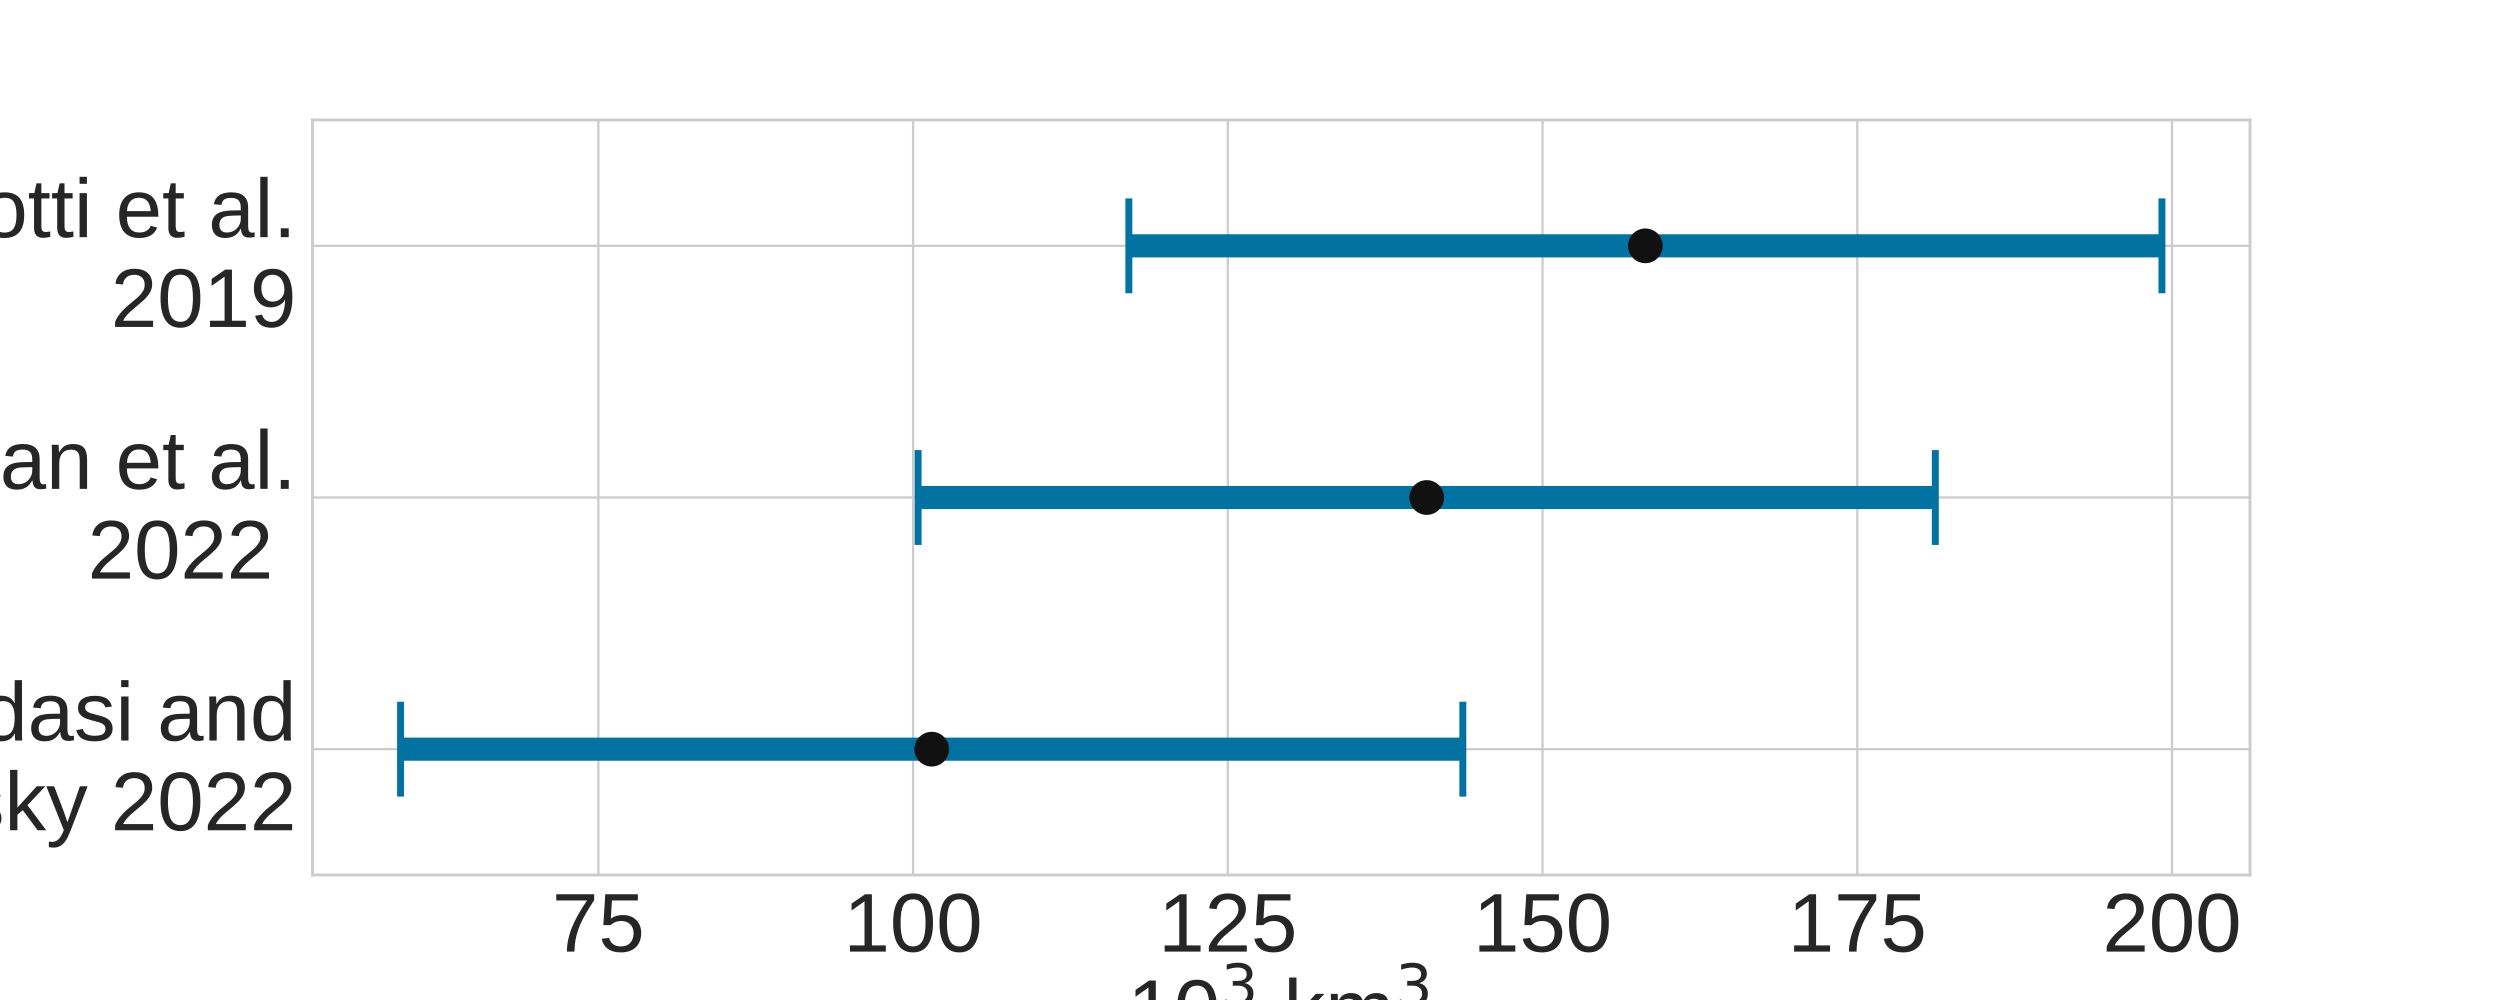
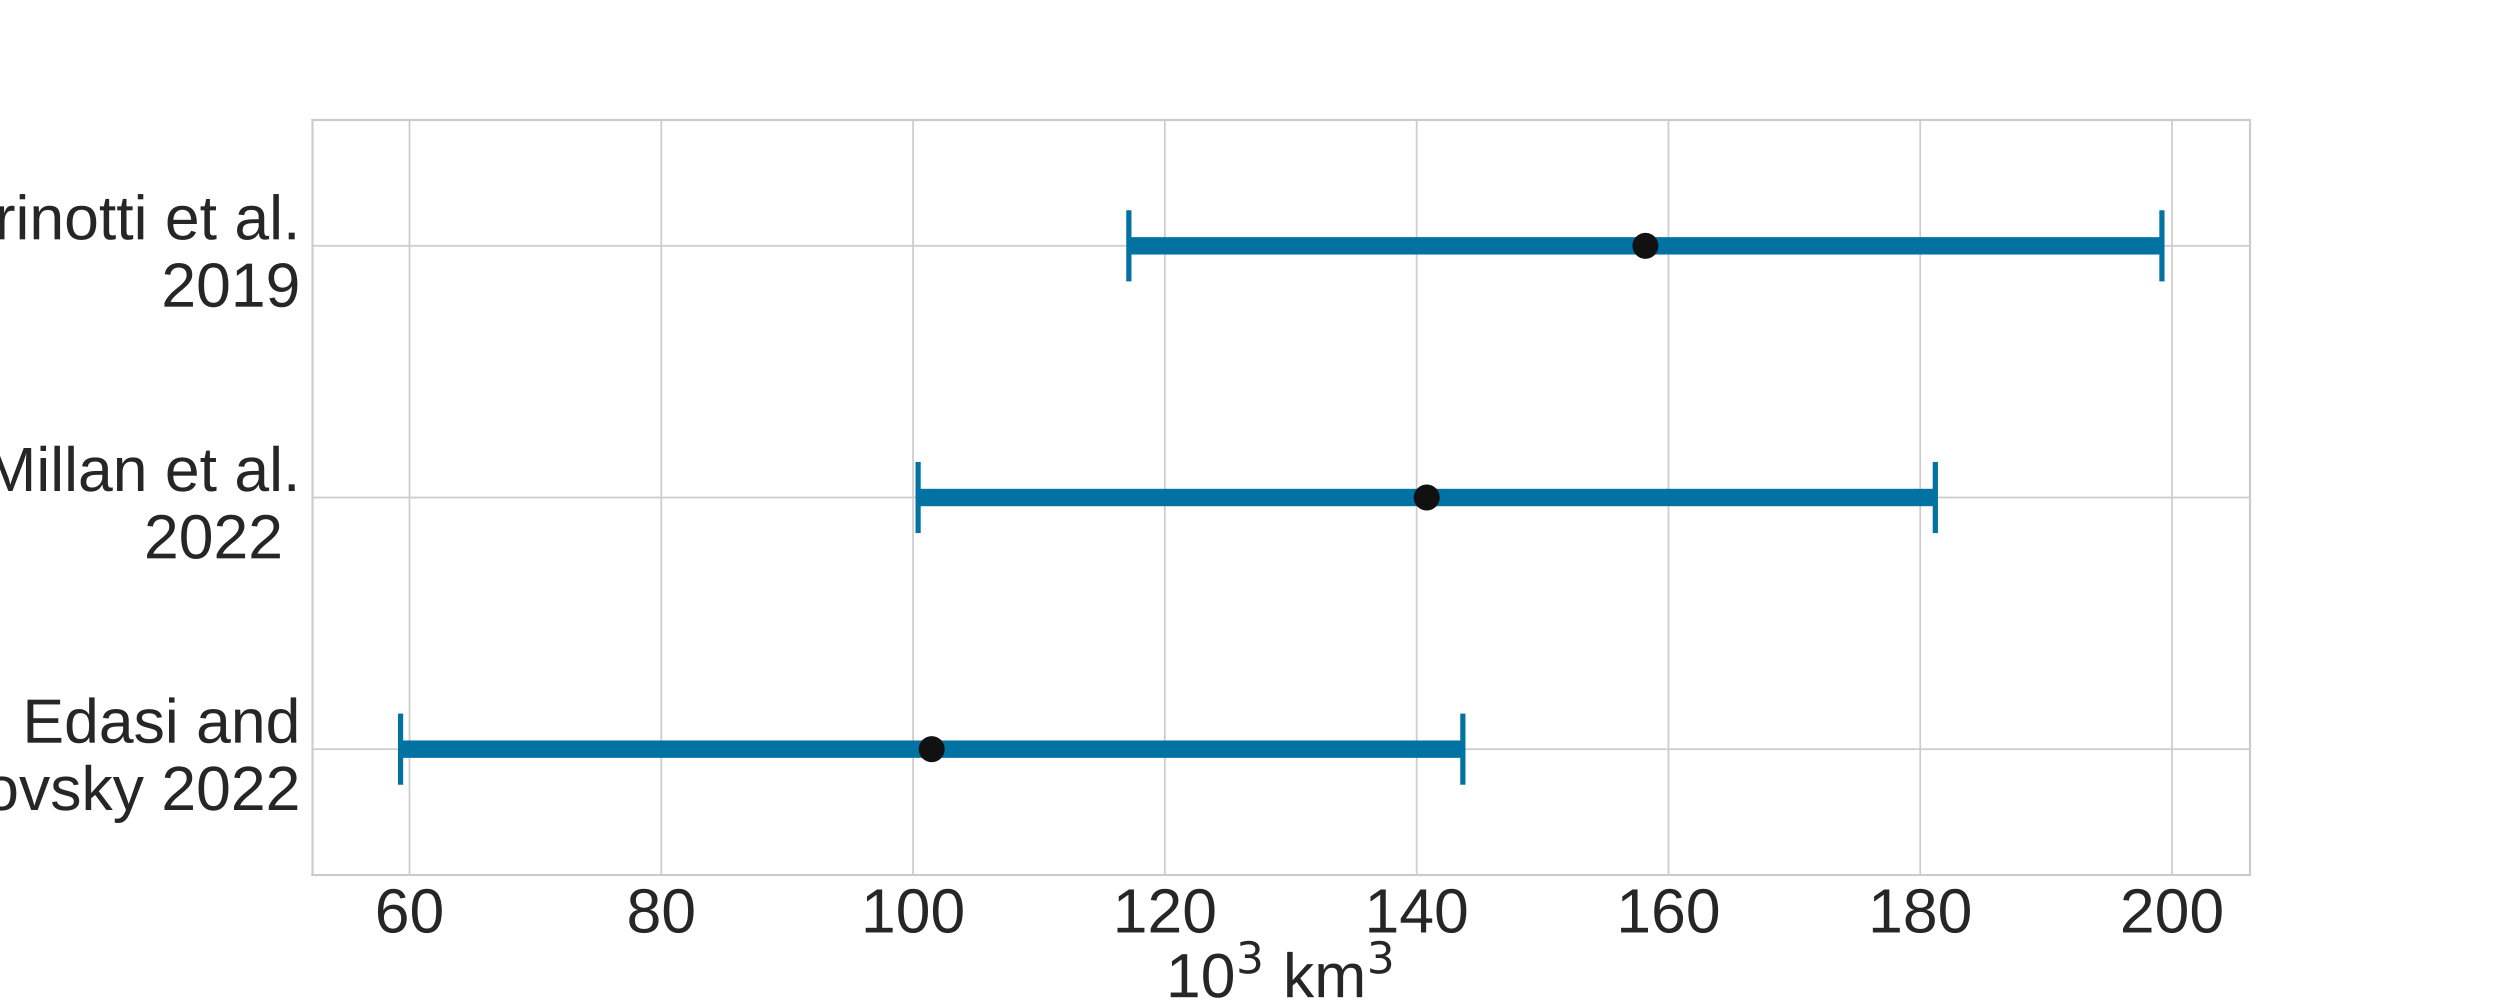
- <svg xmlns="http://www.w3.org/2000/svg" xmlns:xlink="http://www.w3.org/1999/xlink" width="1080pt" height="432pt" viewBox="0 0 1080 432" version="1.1">
+ <svg xmlns="http://www.w3.org/2000/svg" xmlns:xlink="http://www.w3.org/1999/xlink" width="1440pt" height="576pt" viewBox="0 0 1440 576" version="1.1">
  <defs>
    <style type="text/css">*{stroke-linejoin: round; stroke-linecap: butt}</style>
  </defs>
  <g id="figure_1">
    <g id="patch_1">
-       <path d="M 0 432  L 1080 432  L 1080 0  L 0 0  z " style="fill: #ffffff" />
+       <path d="M 0 576  L 1440 576  L 1440 0  L 0 0  z " style="fill: #ffffff" />
    </g>
    <g id="axes_1">
      <g id="patch_2">
-         <path d="M 135 378  L 972 378  L 972 51.84  L 135 51.84  z " style="fill: #ffffff" />
+         <path d="M 180 504  L 1296 504  L 1296 69.12  L 180 69.12  z " style="fill: #ffffff" />
      </g>
      <g id="matplotlib.axis_1">
        <g id="xtick_1">
          <g id="line2d_1">
-             <path d="M 258.485 378  L 258.485 51.84  " clip-path="url(#pfd07f7685f)" style="fill: none; stroke: #cccccc; stroke-linecap: round" />
+             <path d="M 235.876 504  L 235.876 69.12  " clip-path="url(#p2e81da82d4)" style="fill: none; stroke: #cccccc; stroke-linecap: round" />
          </g>
          <g id="line2d_2" />
          <g id="text_1">
-             <g style="fill: #262626" transform="translate(238.4659 411.0888)scale(0.36 -0.36)">
-               <defs>
-                 <path id="LiberationSans-37" d="M 3238 3947  Q 2563 2916 2284 2331  Q 2006 1747 1867 1178  Q 1728 609 1728 0  L 1141 0  Q 1141 844 1498 1776  Q 1856 2709 2694 3925  L 328 3925  L 328 4403  L 3238 4403  L 3238 3947  z " transform="scale(0.015625)" />
-                 <path id="LiberationSans-35" d="M 3291 1434  Q 3291 738 2877 337  Q 2463 -63 1728 -63  Q 1113 -63 734 206  Q 356 475 256 984  L 825 1050  Q 1003 397 1741 397  Q 2194 397 2450 670  Q 2706 944 2706 1422  Q 2706 1838 2448 2094  Q 2191 2350 1753 2350  Q 1525 2350 1328 2278  Q 1131 2206 934 2034  L 384 2034  L 531 4403  L 3034 4403  L 3034 3925  L 1044 3925  L 959 2528  Q 1325 2809 1869 2809  Q 2519 2809 2905 2428  Q 3291 2047 3291 1434  z " transform="scale(0.015625)" />
-               </defs>
-               <use xlink:href="#LiberationSans-37" />
-               <use xlink:href="#LiberationSans-35" x="55.615" />
+             <g style="fill: #262626" transform="translate(215.8564 537.0888)scale(0.36 -0.36)">
+               <defs>
+                 <path id="LiberationSans-36" d="M 3278 1441  Q 3278 744 2900 340  Q 2522 -63 1856 -63  Q 1113 -63 719 490  Q 325 1044 325 2100  Q 325 3244 734 3856  Q 1144 4469 1900 4469  Q 2897 4469 3156 3572  L 2619 3475  Q 2453 4013 1894 4013  Q 1413 4013 1148 3564  Q 884 3116 884 2266  Q 1038 2550 1316 2698  Q 1594 2847 1953 2847  Q 2563 2847 2920 2465  Q 3278 2084 3278 1441  z M 2706 1416  Q 2706 1894 2472 2153  Q 2238 2413 1819 2413  Q 1425 2413 1183 2183  Q 941 1953 941 1550  Q 941 1041 1192 716  Q 1444 391 1838 391  Q 2244 391 2475 664  Q 2706 938 2706 1416  z " transform="scale(0.015625)" />
+                 <path id="LiberationSans-30" d="M 3309 2203  Q 3309 1100 2920 518  Q 2531 -63 1772 -63  Q 1013 -63 631 515  Q 250 1094 250 2203  Q 250 3338 620 3903  Q 991 4469 1791 4469  Q 2569 4469 2939 3897  Q 3309 3325 3309 2203  z M 2738 2203  Q 2738 3156 2517 3584  Q 2297 4013 1791 4013  Q 1272 4013 1045 3591  Q 819 3169 819 2203  Q 819 1266 1048 831  Q 1278 397 1778 397  Q 2275 397 2506 840  Q 2738 1284 2738 2203  z " transform="scale(0.015625)" />
+               </defs>
+               <use xlink:href="#LiberationSans-36" />
+               <use xlink:href="#LiberationSans-30" x="55.615" />
            </g>
          </g>
        </g>
        <g id="xtick_2">
          <g id="line2d_3">
-             <path d="M 394.449 378  L 394.449 51.84  " clip-path="url(#pfd07f7685f)" style="fill: none; stroke: #cccccc; stroke-linecap: round" />
+             <path d="M 380.904 504  L 380.904 69.12  " clip-path="url(#p2e81da82d4)" style="fill: none; stroke: #cccccc; stroke-linecap: round" />
          </g>
          <g id="line2d_4" />
          <g id="text_2">
-             <g style="fill: #262626" transform="translate(364.4202 411.0888)scale(0.36 -0.36)">
-               <defs>
-                 <path id="LiberationSans-31" d="M 488 0  L 488 478  L 1609 478  L 1609 3866  L 616 3156  L 616 3688  L 1656 4403  L 2175 4403  L 2175 478  L 3247 478  L 3247 0  L 488 0  z " transform="scale(0.015625)" />
-                 <path id="LiberationSans-30" d="M 3309 2203  Q 3309 1100 2920 518  Q 2531 -63 1772 -63  Q 1013 -63 631 515  Q 250 1094 250 2203  Q 250 3338 620 3903  Q 991 4469 1791 4469  Q 2569 4469 2939 3897  Q 3309 3325 3309 2203  z M 2738 2203  Q 2738 3156 2517 3584  Q 2297 4013 1791 4013  Q 1272 4013 1045 3591  Q 819 3169 819 2203  Q 819 1266 1048 831  Q 1278 397 1778 397  Q 2275 397 2506 840  Q 2738 1284 2738 2203  z " transform="scale(0.015625)" />
-               </defs>
-               <use xlink:href="#LiberationSans-31" />
-               <use xlink:href="#LiberationSans-30" x="55.615" />
-               <use xlink:href="#LiberationSans-30" x="111.23" />
+             <g style="fill: #262626" transform="translate(360.8847 537.0888)scale(0.36 -0.36)">
+               <defs>
+                 <path id="LiberationSans-38" d="M 3281 1228  Q 3281 619 2893 278  Q 2506 -63 1781 -63  Q 1075 -63 676 271  Q 278 606 278 1222  Q 278 1653 525 1947  Q 772 2241 1156 2303  L 1156 2316  Q 797 2400 589 2681  Q 381 2963 381 3341  Q 381 3844 757 4156  Q 1134 4469 1769 4469  Q 2419 4469 2795 4162  Q 3172 3856 3172 3334  Q 3172 2956 2962 2675  Q 2753 2394 2391 2322  L 2391 2309  Q 2813 2241 3047 1952  Q 3281 1663 3281 1228  z M 2588 3303  Q 2588 4050 1769 4050  Q 1372 4050 1164 3862  Q 956 3675 956 3303  Q 956 2925 1170 2726  Q 1384 2528 1775 2528  Q 2172 2528 2380 2711  Q 2588 2894 2588 3303  z M 2697 1281  Q 2697 1691 2453 1898  Q 2209 2106 1769 2106  Q 1341 2106 1100 1882  Q 859 1659 859 1269  Q 859 359 1788 359  Q 2247 359 2472 579  Q 2697 800 2697 1281  z " transform="scale(0.015625)" />
+               </defs>
+               <use xlink:href="#LiberationSans-38" />
+               <use xlink:href="#LiberationSans-30" x="55.615" />
            </g>
          </g>
        </g>
        <g id="xtick_3">
          <g id="line2d_5">
-             <path d="M 530.413 378  L 530.413 51.84  " clip-path="url(#pfd07f7685f)" style="fill: none; stroke: #cccccc; stroke-linecap: round" />
+             <path d="M 525.932 504  L 525.932 69.12  " clip-path="url(#p2e81da82d4)" style="fill: none; stroke: #cccccc; stroke-linecap: round" />
          </g>
          <g id="line2d_6" />
          <g id="text_3">
-             <g style="fill: #262626" transform="translate(500.3842 411.0888)scale(0.36 -0.36)">
-               <defs>
-                 <path id="LiberationSans-32" d="M 322 0  L 322 397  Q 481 763 711 1042  Q 941 1322 1194 1548  Q 1447 1775 1695 1969  Q 1944 2163 2144 2356  Q 2344 2550 2467 2762  Q 2591 2975 2591 3244  Q 2591 3606 2378 3806  Q 2166 4006 1788 4006  Q 1428 4006 1195 3811  Q 963 3616 922 3263  L 347 3316  Q 409 3844 795 4156  Q 1181 4469 1788 4469  Q 2453 4469 2811 4155  Q 3169 3841 3169 3263  Q 3169 3006 3051 2753  Q 2934 2500 2703 2247  Q 2472 1994 1819 1463  Q 1459 1169 1246 933  Q 1034 697 941 478  L 3238 478  L 3238 0  L 322 0  z " transform="scale(0.015625)" />
-               </defs>
-               <use xlink:href="#LiberationSans-31" />
-               <use xlink:href="#LiberationSans-32" x="55.615" />
-               <use xlink:href="#LiberationSans-35" x="111.23" />
+             <g style="fill: #262626" transform="translate(495.9033 537.0888)scale(0.36 -0.36)">
+               <defs>
+                 <path id="LiberationSans-31" d="M 488 0  L 488 478  L 1609 478  L 1609 3866  L 616 3156  L 616 3688  L 1656 4403  L 2175 4403  L 2175 478  L 3247 478  L 3247 0  L 488 0  z " transform="scale(0.015625)" />
+               </defs>
+               <use xlink:href="#LiberationSans-31" />
+               <use xlink:href="#LiberationSans-30" x="55.615" />
+               <use xlink:href="#LiberationSans-30" x="111.23" />
            </g>
          </g>
        </g>
        <g id="xtick_4">
          <g id="line2d_7">
-             <path d="M 666.377 378  L 666.377 51.84  " clip-path="url(#pfd07f7685f)" style="fill: none; stroke: #cccccc; stroke-linecap: round" />
+             <path d="M 670.961 504  L 670.961 69.12  " clip-path="url(#p2e81da82d4)" style="fill: none; stroke: #cccccc; stroke-linecap: round" />
          </g>
          <g id="line2d_8" />
          <g id="text_4">
-             <g style="fill: #262626" transform="translate(636.3483 411.0888)scale(0.36 -0.36)">
-               <use xlink:href="#LiberationSans-31" />
-               <use xlink:href="#LiberationSans-35" x="55.615" />
+             <g style="fill: #262626" transform="translate(640.9316 537.0888)scale(0.36 -0.36)">
+               <defs>
+                 <path id="LiberationSans-32" d="M 322 0  L 322 397  Q 481 763 711 1042  Q 941 1322 1194 1548  Q 1447 1775 1695 1969  Q 1944 2163 2144 2356  Q 2344 2550 2467 2762  Q 2591 2975 2591 3244  Q 2591 3606 2378 3806  Q 2166 4006 1788 4006  Q 1428 4006 1195 3811  Q 963 3616 922 3263  L 347 3316  Q 409 3844 795 4156  Q 1181 4469 1788 4469  Q 2453 4469 2811 4155  Q 3169 3841 3169 3263  Q 3169 3006 3051 2753  Q 2934 2500 2703 2247  Q 2472 1994 1819 1463  Q 1459 1169 1246 933  Q 1034 697 941 478  L 3238 478  L 3238 0  L 322 0  z " transform="scale(0.015625)" />
+               </defs>
+               <use xlink:href="#LiberationSans-31" />
+               <use xlink:href="#LiberationSans-32" x="55.615" />
              <use xlink:href="#LiberationSans-30" x="111.23" />
            </g>
          </g>
        </g>
        <g id="xtick_5">
          <g id="line2d_9">
-             <path d="M 802.341 378  L 802.341 51.84  " clip-path="url(#pfd07f7685f)" style="fill: none; stroke: #cccccc; stroke-linecap: round" />
+             <path d="M 815.989 504  L 815.989 69.12  " clip-path="url(#p2e81da82d4)" style="fill: none; stroke: #cccccc; stroke-linecap: round" />
          </g>
          <g id="line2d_10" />
          <g id="text_5">
-             <g style="fill: #262626" transform="translate(772.3123 411.0888)scale(0.36 -0.36)">
-               <use xlink:href="#LiberationSans-31" />
-               <use xlink:href="#LiberationSans-37" x="55.615" />
-               <use xlink:href="#LiberationSans-35" x="111.23" />
+             <g style="fill: #262626" transform="translate(785.9599 537.0888)scale(0.36 -0.36)">
+               <defs>
+                 <path id="LiberationSans-34" d="M 2753 997  L 2753 0  L 2222 0  L 2222 997  L 147 997  L 147 1434  L 2163 4403  L 2753 4403  L 2753 1441  L 3372 1441  L 3372 997  L 2753 997  z M 2222 3769  Q 2216 3750 2134 3603  Q 2053 3456 2013 3397  L 884 1734  L 716 1503  L 666 1441  L 2222 1441  L 2222 3769  z " transform="scale(0.015625)" />
+               </defs>
+               <use xlink:href="#LiberationSans-31" />
+               <use xlink:href="#LiberationSans-34" x="55.615" />
+               <use xlink:href="#LiberationSans-30" x="111.23" />
            </g>
          </g>
        </g>
        <g id="xtick_6">
          <g id="line2d_11">
-             <path d="M 938.305 378  L 938.305 51.84  " clip-path="url(#pfd07f7685f)" style="fill: none; stroke: #cccccc; stroke-linecap: round" />
+             <path d="M 961.017 504  L 961.017 69.12  " clip-path="url(#p2e81da82d4)" style="fill: none; stroke: #cccccc; stroke-linecap: round" />
          </g>
          <g id="line2d_12" />
          <g id="text_6">
-             <g style="fill: #262626" transform="translate(908.2763 411.0888)scale(0.36 -0.36)">
+             <g style="fill: #262626" transform="translate(930.9882 537.0888)scale(0.36 -0.36)">
+               <use xlink:href="#LiberationSans-31" />
+               <use xlink:href="#LiberationSans-36" x="55.615" />
+               <use xlink:href="#LiberationSans-30" x="111.23" />
+             </g>
+           </g>
+         </g>
+         <g id="xtick_7">
+           <g id="line2d_13">
+             <path d="M 1106.046 504  L 1106.046 69.12  " clip-path="url(#p2e81da82d4)" style="fill: none; stroke: #cccccc; stroke-linecap: round" />
+           </g>
+           <g id="line2d_14" />
+           <g id="text_7">
+             <g style="fill: #262626" transform="translate(1076.016 537.0888)scale(0.36 -0.36)">
+               <use xlink:href="#LiberationSans-31" />
+               <use xlink:href="#LiberationSans-38" x="55.615" />
+               <use xlink:href="#LiberationSans-30" x="111.23" />
+             </g>
+           </g>
+         </g>
+         <g id="xtick_8">
+           <g id="line2d_15">
+             <path d="M 1251.074 504  L 1251.074 69.12  " clip-path="url(#p2e81da82d4)" style="fill: none; stroke: #cccccc; stroke-linecap: round" />
+           </g>
+           <g id="line2d_16" />
+           <g id="text_8">
+             <g style="fill: #262626" transform="translate(1221.045 537.0888)scale(0.36 -0.36)">
              <use xlink:href="#LiberationSans-32" />
              <use xlink:href="#LiberationSans-30" x="55.615" />
              <use xlink:href="#LiberationSans-30" x="111.23" />
            </g>
          </g>
        </g>
-         <g id="text_7">
-           <g style="fill: #262626" transform="translate(487.08 448.6475)scale(0.36 -0.36)">
+         <g id="text_9">
+           <g style="fill: #262626" transform="translate(671.58 574.6475)scale(0.36 -0.36)">
            <defs>
              <path id="DejaVuSans-33" d="M 2597 2516  Q 3050 2419 3304 2112  Q 3559 1806 3559 1356  Q 3559 666 3084 287  Q 2609 -91 1734 -91  Q 1441 -91 1130 -33  Q 819 25 488 141  L 488 750  Q 750 597 1062 519  Q 1375 441 1716 441  Q 2309 441 2620 675  Q 2931 909 2931 1356  Q 2931 1769 2642 2001  Q 2353 2234 1838 2234  L 1294 2234  L 1294 2753  L 1863 2753  Q 2328 2753 2575 2939  Q 2822 3125 2822 3475  Q 2822 3834 2567 4026  Q 2313 4219 1838 4219  Q 1578 4219 1281 4162  Q 984 4106 628 3988  L 628 4550  Q 988 4650 1302 4700  Q 1616 4750 1894 4750  Q 2613 4750 3031 4423  Q 3450 4097 3450 3541  Q 3450 3153 3228 2886  Q 3006 2619 2597 2516  z " transform="scale(0.015625)" />
              <path id="LiberationSans-20" transform="scale(0.015625)" />
              <path id="LiberationSans-6b" d="M 2550 0  L 1406 1544  L 994 1203  L 994 0  L 431 0  L 431 4638  L 994 4638  L 994 1741  L 2478 3381  L 3138 3381  L 1766 1928  L 3209 0  L 2550 0  z " transform="scale(0.015625)" />
              <path id="LiberationSans-6d" d="M 2400 0  L 2400 2144  Q 2400 2634 2265 2821  Q 2131 3009 1781 3009  Q 1422 3009 1212 2734  Q 1003 2459 1003 1959  L 1003 0  L 444 0  L 444 2659  Q 444 3250 425 3381  L 956 3381  Q 959 3366 962 3297  Q 966 3228 970 3139  Q 975 3050 981 2803  L 991 2803  Q 1172 3163 1406 3303  Q 1641 3444 1978 3444  Q 2363 3444 2586 3291  Q 2809 3138 2897 2803  L 2906 2803  Q 3081 3144 3329 3294  Q 3578 3444 3931 3444  Q 4444 3444 4676 3166  Q 4909 2888 4909 2253  L 4909 0  L 4353 0  L 4353 2144  Q 4353 2634 4218 2821  Q 4084 3009 3734 3009  Q 3366 3009 3161 2736  Q 2956 2463 2956 1959  L 2956 0  L 2400 0  z " transform="scale(0.015625)" />
            </defs>
            <use xlink:href="#LiberationSans-31" transform="translate(0 0.765625)" />
            <use xlink:href="#LiberationSans-30" transform="translate(55.61523 0.765625)" />
            <use xlink:href="#DejaVuSans-33" transform="translate(112.1875 39.04688)scale(0.7)" />
            <use xlink:href="#LiberationSans-20" transform="translate(159.458 0.765625)" />
            <use xlink:href="#LiberationSans-6b" transform="translate(187.2412 0.765625)" />
            <use xlink:href="#LiberationSans-6d" transform="translate(237.2412 0.765625)" />
            <use xlink:href="#DejaVuSans-33" transform="translate(321.499 39.04688)scale(0.7)" />
          </g>
        </g>
      </g>
      <g id="matplotlib.axis_2">
        <g id="ytick_1">
-           <g id="line2d_13">
-             <path d="M 135 323.64  L 972 323.64  " clip-path="url(#pfd07f7685f)" style="fill: none; stroke: #cccccc; stroke-linecap: round" />
-           </g>
-           <g id="line2d_14" />
-           <g id="text_8">
-             <g style="fill: #262626" transform="translate(-32.11 319.905)scale(0.36 -0.36)">
+           <g id="line2d_17">
+             <path d="M 180 431.52  L 1296 431.52  " clip-path="url(#p2e81da82d4)" style="fill: none; stroke: #cccccc; stroke-linecap: round" />
+           </g>
+           <g id="line2d_18" />
+           <g id="text_10">
+             <g style="fill: #262626" transform="translate(12.89 427.785)scale(0.36 -0.36)">
              <defs>
                <path id="LiberationSans-45" d="M 525 0  L 525 4403  L 3866 4403  L 3866 3916  L 1122 3916  L 1122 2503  L 3678 2503  L 3678 2022  L 1122 2022  L 1122 488  L 3994 488  L 3994 0  L 525 0  z " transform="scale(0.015625)" />
                <path id="LiberationSans-64" d="M 2566 544  Q 2409 219 2151 78  Q 1894 -63 1513 -63  Q 872 -63 570 368  Q 269 800 269 1675  Q 269 3444 1513 3444  Q 1897 3444 2153 3303  Q 2409 3163 2566 2856  L 2572 2856  L 2566 3234  L 2566 4638  L 3128 4638  L 3128 697  Q 3128 169 3147 0  L 2609 0  Q 2600 50 2589 231  Q 2578 413 2578 544  L 2566 544  z M 859 1694  Q 859 984 1046 678  Q 1234 372 1656 372  Q 2134 372 2350 703  Q 2566 1034 2566 1731  Q 2566 2403 2350 2715  Q 2134 3028 1663 3028  Q 1238 3028 1048 2714  Q 859 2400 859 1694  z " transform="scale(0.015625)" />
                <path id="LiberationSans-61" d="M 1294 -63  Q 784 -63 528 206  Q 272 475 272 944  Q 272 1469 617 1750  Q 963 2031 1731 2050  L 2491 2063  L 2491 2247  Q 2491 2659 2316 2837  Q 2141 3016 1766 3016  Q 1388 3016 1216 2887  Q 1044 2759 1009 2478  L 422 2531  Q 566 3444 1778 3444  Q 2416 3444 2737 3151  Q 3059 2859 3059 2306  L 3059 850  Q 3059 600 3125 473  Q 3191 347 3375 347  Q 3456 347 3559 369  L 3559 19  Q 3347 -31 3125 -31  Q 2813 -31 2670 133  Q 2528 297 2509 647  L 2491 647  Q 2275 259 1989 98  Q 1703 -63 1294 -63  z M 1422 359  Q 1731 359 1972 500  Q 2213 641 2352 886  Q 2491 1131 2491 1391  L 2491 1669  L 1875 1656  Q 1478 1650 1273 1575  Q 1069 1500 959 1344  Q 850 1188 850 934  Q 850 659 998 509  Q 1147 359 1422 359  z " transform="scale(0.015625)" />
                <path id="LiberationSans-73" d="M 2969 934  Q 2969 456 2608 196  Q 2247 -63 1597 -63  Q 966 -63 623 145  Q 281 353 178 794  L 675 891  Q 747 619 972 492  Q 1197 366 1597 366  Q 2025 366 2223 497  Q 2422 628 2422 891  Q 2422 1091 2284 1216  Q 2147 1341 1841 1422  L 1438 1528  Q 953 1653 748 1773  Q 544 1894 428 2066  Q 313 2238 313 2488  Q 313 2950 642 3192  Q 972 3434 1603 3434  Q 2163 3434 2492 3237  Q 2822 3041 2909 2606  L 2403 2544  Q 2356 2769 2151 2889  Q 1947 3009 1603 3009  Q 1222 3009 1040 2893  Q 859 2778 859 2544  Q 859 2400 934 2306  Q 1009 2213 1156 2147  Q 1303 2081 1775 1966  Q 2222 1853 2419 1758  Q 2616 1663 2730 1547  Q 2844 1431 2906 1279  Q 2969 1128 2969 934  z " transform="scale(0.015625)" />
                <path id="LiberationSans-69" d="M 428 4100  L 428 4638  L 991 4638  L 991 4100  L 428 4100  z M 428 0  L 428 3381  L 991 3381  L 991 0  L 428 0  z " transform="scale(0.015625)" />
                <path id="LiberationSans-6e" d="M 2578 0  L 2578 2144  Q 2578 2478 2512 2662  Q 2447 2847 2303 2928  Q 2159 3009 1881 3009  Q 1475 3009 1240 2731  Q 1006 2453 1006 1959  L 1006 0  L 444 0  L 444 2659  Q 444 3250 425 3381  L 956 3381  Q 959 3366 962 3297  Q 966 3228 970 3139  Q 975 3050 981 2803  L 991 2803  Q 1184 3153 1439 3298  Q 1694 3444 2072 3444  Q 2628 3444 2886 3167  Q 3144 2891 3144 2253  L 3144 0  L 2578 0  z " transform="scale(0.015625)" />
              </defs>
              <use xlink:href="#LiberationSans-45" />
              <use xlink:href="#LiberationSans-64" x="66.699" />
              <use xlink:href="#LiberationSans-61" x="122.314" />
              <use xlink:href="#LiberationSans-73" x="177.93" />
              <use xlink:href="#LiberationSans-69" x="227.93" />
              <use xlink:href="#LiberationSans-20" x="250.146" />
              <use xlink:href="#LiberationSans-61" x="277.93" />
              <use xlink:href="#LiberationSans-6e" x="333.545" />
              <use xlink:href="#LiberationSans-64" x="389.16" />
            </g>
-             <g style="fill: #262626" transform="translate(-102.1356 358.6815)scale(0.36 -0.36)">
+             <g style="fill: #262626" transform="translate(-57.13562 466.5615)scale(0.36 -0.36)">
              <defs>
                <path id="LiberationSans-4c" d="M 525 0  L 525 4403  L 1122 4403  L 1122 488  L 3347 488  L 3347 0  L 525 0  z " transform="scale(0.015625)" />
                <path id="LiberationSans-70" d="M 3291 1706  Q 3291 -63 2047 -63  Q 1266 -63 997 525  L 981 525  Q 994 500 994 -6  L 994 -1328  L 431 -1328  L 431 2691  Q 431 3213 413 3381  L 956 3381  Q 959 3369 965 3292  Q 972 3216 980 3056  Q 988 2897 988 2838  L 1000 2838  Q 1150 3150 1397 3295  Q 1644 3441 2047 3441  Q 2672 3441 2981 3022  Q 3291 2603 3291 1706  z M 2700 1694  Q 2700 2400 2509 2703  Q 2319 3006 1903 3006  Q 1569 3006 1380 2865  Q 1191 2725 1092 2426  Q 994 2128 994 1650  Q 994 984 1206 668  Q 1419 353 1897 353  Q 2316 353 2508 661  Q 2700 969 2700 1694  z " transform="scale(0.015625)" />
                <path id="LiberationSans-6f" d="M 3291 1694  Q 3291 806 2900 371  Q 2509 -63 1766 -63  Q 1025 -63 647 389  Q 269 841 269 1694  Q 269 3444 1784 3444  Q 2559 3444 2925 3017  Q 3291 2591 3291 1694  z M 2700 1694  Q 2700 2394 2492 2711  Q 2284 3028 1794 3028  Q 1300 3028 1079 2704  Q 859 2381 859 1694  Q 859 1025 1076 689  Q 1294 353 1759 353  Q 2266 353 2483 678  Q 2700 1003 2700 1694  z " transform="scale(0.015625)" />
                <path id="LiberationSans-76" d="M 1916 0  L 1250 0  L 22 3381  L 622 3381  L 1366 1181  Q 1406 1056 1581 441  L 1691 806  L 1813 1175  L 2581 3381  L 3178 3381  L 1916 0  z " transform="scale(0.015625)" />
                <path id="LiberationSans-79" d="M 597 -1328  Q 366 -1328 209 -1294  L 209 -872  Q 328 -891 472 -891  Q 997 -891 1303 -119  L 1356 16  L 16 3381  L 616 3381  L 1328 1513  Q 1344 1469 1366 1408  Q 1388 1347 1506 1000  Q 1625 653 1634 613  L 1853 1228  L 2594 3381  L 3188 3381  L 1888 0  Q 1678 -541 1497 -805  Q 1316 -1069 1095 -1198  Q 875 -1328 597 -1328  z " transform="scale(0.015625)" />
              </defs>
              <use xlink:href="#LiberationSans-4c" />
              <use xlink:href="#LiberationSans-69" x="55.615" />
              <use xlink:href="#LiberationSans-70" x="77.832" />
              <use xlink:href="#LiberationSans-6f" x="133.447" />
              <use xlink:href="#LiberationSans-76" x="189.062" />
              <use xlink:href="#LiberationSans-73" x="239.062" />
              <use xlink:href="#LiberationSans-6b" x="289.062" />
              <use xlink:href="#LiberationSans-79" x="339.062" />
              <use xlink:href="#LiberationSans-20" x="389.062" />
              <use xlink:href="#LiberationSans-32" x="416.846" />
              <use xlink:href="#LiberationSans-30" x="472.461" />
              <use xlink:href="#LiberationSans-32" x="528.076" />
              <use xlink:href="#LiberationSans-32" x="583.691" />
            </g>
          </g>
        </g>
        <g id="ytick_2">
-           <g id="line2d_15">
-             <path d="M 135 214.92  L 972 214.92  " clip-path="url(#pfd07f7685f)" style="fill: none; stroke: #cccccc; stroke-linecap: round" />
-           </g>
-           <g id="line2d_16" />
-           <g id="text_9">
-             <g style="fill: #262626" transform="translate(-54.06437 211.185)scale(0.36 -0.36)">
+           <g id="line2d_19">
+             <path d="M 180 286.56  L 1296 286.56  " clip-path="url(#p2e81da82d4)" style="fill: none; stroke: #cccccc; stroke-linecap: round" />
+           </g>
+           <g id="line2d_20" />
+           <g id="text_11">
+             <g style="fill: #262626" transform="translate(-9.064375 282.825)scale(0.36 -0.36)">
              <defs>
                <path id="LiberationSans-4d" d="M 4269 0  L 4269 2938  Q 4269 3425 4297 3875  Q 4144 3316 4022 3000  L 2884 0  L 2466 0  L 1313 3000  L 1138 3531  L 1034 3875  L 1044 3528  L 1056 2938  L 1056 0  L 525 0  L 525 4403  L 1309 4403  L 2481 1350  Q 2544 1166 2601 955  Q 2659 744 2678 650  Q 2703 775 2783 1029  Q 2863 1284 2891 1350  L 4041 4403  L 4806 4403  L 4806 0  L 4269 0  z " transform="scale(0.015625)" />
                <path id="LiberationSans-6c" d="M 431 0  L 431 4638  L 994 4638  L 994 0  L 431 0  z " transform="scale(0.015625)" />
                <path id="LiberationSans-65" d="M 863 1572  Q 863 991 1103 675  Q 1344 359 1806 359  Q 2172 359 2392 506  Q 2613 653 2691 878  L 3184 738  Q 2881 -63 1806 -63  Q 1056 -63 664 384  Q 272 831 272 1713  Q 272 2550 664 2997  Q 1056 3444 1784 3444  Q 3275 3444 3275 1647  L 3275 1572  L 863 1572  z M 2694 2003  Q 2647 2538 2422 2783  Q 2197 3028 1775 3028  Q 1366 3028 1127 2754  Q 888 2481 869 2003  L 2694 2003  z " transform="scale(0.015625)" />
                <path id="LiberationSans-74" d="M 1731 25  Q 1453 -50 1163 -50  Q 488 -50 488 716  L 488 2972  L 97 2972  L 97 3381  L 509 3381  L 675 4138  L 1050 4138  L 1050 3381  L 1675 3381  L 1675 2972  L 1050 2972  L 1050 838  Q 1050 594 1129 495  Q 1209 397 1406 397  Q 1519 397 1731 441  L 1731 25  z " transform="scale(0.015625)" />
                <path id="LiberationSans-2e" d="M 584 0  L 584 684  L 1194 684  L 1194 0  L 584 0  z " transform="scale(0.015625)" />
              </defs>
              <use xlink:href="#LiberationSans-4d" />
              <use xlink:href="#LiberationSans-69" x="83.301" />
              <use xlink:href="#LiberationSans-6c" x="105.518" />
              <use xlink:href="#LiberationSans-6c" x="127.734" />
              <use xlink:href="#LiberationSans-61" x="149.951" />
              <use xlink:href="#LiberationSans-6e" x="205.566" />
              <use xlink:href="#LiberationSans-20" x="261.182" />
              <use xlink:href="#LiberationSans-65" x="288.965" />
              <use xlink:href="#LiberationSans-74" x="344.58" />
              <use xlink:href="#LiberationSans-20" x="372.363" />
              <use xlink:href="#LiberationSans-61" x="400.146" />
              <use xlink:href="#LiberationSans-6c" x="455.762" />
              <use xlink:href="#LiberationSans-2e" x="477.979" />
            </g>
-             <g style="fill: #262626" transform="translate(37.92125 249.9615)scale(0.36 -0.36)">
+             <g style="fill: #262626" transform="translate(82.92125 321.6015)scale(0.36 -0.36)">
              <use xlink:href="#LiberationSans-32" />
              <use xlink:href="#LiberationSans-30" x="55.615" />
              <use xlink:href="#LiberationSans-32" x="111.23" />
              <use xlink:href="#LiberationSans-32" x="166.846" />
              <use xlink:href="#LiberationSans-20" x="222.461" />
            </g>
          </g>
        </g>
        <g id="ytick_3">
-           <g id="line2d_17">
-             <path d="M 135 106.2  L 972 106.2  " clip-path="url(#pfd07f7685f)" style="fill: none; stroke: #cccccc; stroke-linecap: round" />
-           </g>
-           <g id="line2d_18" />
-           <g id="text_10">
-             <g style="fill: #262626" transform="translate(-90.07563 102.465)scale(0.36 -0.36)">
+           <g id="line2d_21">
+             <path d="M 180 141.6  L 1296 141.6  " clip-path="url(#p2e81da82d4)" style="fill: none; stroke: #cccccc; stroke-linecap: round" />
+           </g>
+           <g id="line2d_22" />
+           <g id="text_12">
+             <g style="fill: #262626" transform="translate(-45.07563 137.865)scale(0.36 -0.36)">
              <defs>
                <path id="LiberationSans-46" d="M 1122 3916  L 1122 2278  L 3578 2278  L 3578 1784  L 1122 1784  L 1122 0  L 525 0  L 525 4403  L 3653 4403  L 3653 3916  L 1122 3916  z " transform="scale(0.015625)" />
                <path id="LiberationSans-72" d="M 444 0  L 444 2594  Q 444 2950 425 3381  L 956 3381  Q 981 2806 981 2691  L 994 2691  Q 1128 3125 1303 3284  Q 1478 3444 1797 3444  Q 1909 3444 2025 3413  L 2025 2897  Q 1913 2928 1725 2928  Q 1375 2928 1190 2626  Q 1006 2325 1006 1763  L 1006 0  L 444 0  z " transform="scale(0.015625)" />
              </defs>
              <use xlink:href="#LiberationSans-46" />
              <use xlink:href="#LiberationSans-61" x="61.084" />
              <use xlink:href="#LiberationSans-72" x="116.699" />
              <use xlink:href="#LiberationSans-69" x="150" />
              <use xlink:href="#LiberationSans-6e" x="172.217" />
              <use xlink:href="#LiberationSans-6f" x="227.832" />
              <use xlink:href="#LiberationSans-74" x="283.447" />
              <use xlink:href="#LiberationSans-74" x="311.23" />
              <use xlink:href="#LiberationSans-69" x="339.014" />
              <use xlink:href="#LiberationSans-20" x="361.23" />
              <use xlink:href="#LiberationSans-65" x="389.014" />
              <use xlink:href="#LiberationSans-74" x="444.629" />
              <use xlink:href="#LiberationSans-20" x="472.412" />
              <use xlink:href="#LiberationSans-61" x="500.195" />
              <use xlink:href="#LiberationSans-6c" x="555.811" />
              <use xlink:href="#LiberationSans-2e" x="578.027" />
            </g>
-             <g style="fill: #262626" transform="translate(47.9225 141.2415)scale(0.36 -0.36)">
+             <g style="fill: #262626" transform="translate(92.9225 176.6415)scale(0.36 -0.36)">
              <defs>
                <path id="LiberationSans-39" d="M 3256 2291  Q 3256 1156 2842 546  Q 2428 -63 1663 -63  Q 1147 -63 836 154  Q 525 372 391 856  L 928 941  Q 1097 391 1672 391  Q 2156 391 2422 841  Q 2688 1291 2700 2125  Q 2575 1844 2272 1673  Q 1969 1503 1606 1503  Q 1013 1503 656 1909  Q 300 2316 300 2988  Q 300 3678 687 4073  Q 1075 4469 1766 4469  Q 2500 4469 2878 3925  Q 3256 3381 3256 2291  z M 2644 2834  Q 2644 3366 2400 3689  Q 2156 4013 1747 4013  Q 1341 4013 1106 3736  Q 872 3459 872 2988  Q 872 2506 1106 2226  Q 1341 1947 1741 1947  Q 1984 1947 2193 2058  Q 2403 2169 2523 2372  Q 2644 2575 2644 2834  z " transform="scale(0.015625)" />
              </defs>
              <use xlink:href="#LiberationSans-32" />
              <use xlink:href="#LiberationSans-30" x="55.615" />
              <use xlink:href="#LiberationSans-31" x="111.23" />
              <use xlink:href="#LiberationSans-39" x="166.846" />
            </g>
          </g>
        </g>
      </g>
      <g id="LineCollection_1">
-         <path d="M 173.045 323.64  L 631.951 323.64  " clip-path="url(#pfd07f7685f)" style="fill: none; stroke: #0272a2; stroke-width: 10" />
-         <path d="M 396.625 214.92  L 836.06 214.92  " clip-path="url(#pfd07f7685f)" style="fill: none; stroke: #0272a2; stroke-width: 10" />
-         <path d="M 487.666 106.2  L 933.955 106.2  " clip-path="url(#pfd07f7685f)" style="fill: none; stroke: #0272a2; stroke-width: 10" />
-       </g>
-       <g id="line2d_19">
+         <path d="M 230.727 431.52  L 842.602 431.52  " clip-path="url(#p2e81da82d4)" style="fill: none; stroke: #0272a2; stroke-width: 10" />
+         <path d="M 528.833 286.56  L 1114.747 286.56  " clip-path="url(#p2e81da82d4)" style="fill: none; stroke: #0272a2; stroke-width: 10" />
+         <path d="M 650.222 141.6  L 1245.273 141.6  " clip-path="url(#p2e81da82d4)" style="fill: none; stroke: #0272a2; stroke-width: 10" />
+       </g>
+       <g id="line2d_23">
        <defs>
-           <path id="m3096360b22" d="M 0 20.5  L 0 -20.5  " style="stroke: #0272a2; stroke-width: 3" />
+           <path id="mab1602be02" d="M 0 20.5  L 0 -20.5  " style="stroke: #0272a2; stroke-width: 3" />
        </defs>
-         <g clip-path="url(#pfd07f7685f)">
-           <use xlink:href="#m3096360b22" x="173.045" y="323.64" style="fill: #0272a2; stroke: #0272a2; stroke-width: 3" />
-           <use xlink:href="#m3096360b22" x="396.625" y="214.92" style="fill: #0272a2; stroke: #0272a2; stroke-width: 3" />
-           <use xlink:href="#m3096360b22" x="487.666" y="106.2" style="fill: #0272a2; stroke: #0272a2; stroke-width: 3" />
-         </g>
-       </g>
-       <g id="line2d_20">
-         <g clip-path="url(#pfd07f7685f)">
-           <use xlink:href="#m3096360b22" x="631.951" y="323.64" style="fill: #0272a2; stroke: #0272a2; stroke-width: 3" />
-           <use xlink:href="#m3096360b22" x="836.06" y="214.92" style="fill: #0272a2; stroke: #0272a2; stroke-width: 3" />
-           <use xlink:href="#m3096360b22" x="933.955" y="106.2" style="fill: #0272a2; stroke: #0272a2; stroke-width: 3" />
-         </g>
-       </g>
-       <g id="line2d_21">
+         <g clip-path="url(#p2e81da82d4)">
+           <use xlink:href="#mab1602be02" x="230.727" y="431.52" style="fill: #0272a2; stroke: #0272a2; stroke-width: 3" />
+           <use xlink:href="#mab1602be02" x="528.833" y="286.56" style="fill: #0272a2; stroke: #0272a2; stroke-width: 3" />
+           <use xlink:href="#mab1602be02" x="650.222" y="141.6" style="fill: #0272a2; stroke: #0272a2; stroke-width: 3" />
+         </g>
+       </g>
+       <g id="line2d_24">
+         <g clip-path="url(#p2e81da82d4)">
+           <use xlink:href="#mab1602be02" x="842.602" y="431.52" style="fill: #0272a2; stroke: #0272a2; stroke-width: 3" />
+           <use xlink:href="#mab1602be02" x="1114.747" y="286.56" style="fill: #0272a2; stroke: #0272a2; stroke-width: 3" />
+           <use xlink:href="#mab1602be02" x="1245.273" y="141.6" style="fill: #0272a2; stroke: #0272a2; stroke-width: 3" />
+         </g>
+       </g>
+       <g id="line2d_25">
        <defs>
-           <path id="m84e2df4f27" d="M 0 7.5  C 1.989 7.5 3.897 6.71 5.303 5.303  C 6.71 3.897 7.5 1.989 7.5 0  C 7.5 -1.989 6.71 -3.897 5.303 -5.303  C 3.897 -6.71 1.989 -7.5 0 -7.5  C -1.989 -7.5 -3.897 -6.71 -5.303 -5.303  C -6.71 -3.897 -7.5 -1.989 -7.5 0  C -7.5 1.989 -6.71 3.897 -5.303 5.303  C -3.897 6.71 -1.989 7.5 0 7.5  z " />
+           <path id="ma30093527e" d="M 0 7.5  C 1.989 7.5 3.897 6.71 5.303 5.303  C 6.71 3.897 7.5 1.989 7.5 0  C 7.5 -1.989 6.71 -3.897 5.303 -5.303  C 3.897 -6.71 1.989 -7.5 0 -7.5  C -1.989 -7.5 -3.897 -6.71 -5.303 -5.303  C -6.71 -3.897 -7.5 -1.989 -7.5 0  C -7.5 1.989 -6.71 3.897 -5.303 5.303  C -3.897 6.71 -1.989 7.5 0 7.5  z " />
        </defs>
-         <g clip-path="url(#pfd07f7685f)">
-           <use xlink:href="#m84e2df4f27" x="402.498" y="323.64" style="fill: #111111" />
-           <use xlink:href="#m84e2df4f27" x="616.343" y="214.92" style="fill: #111111" />
-           <use xlink:href="#m84e2df4f27" x="710.81" y="106.2" style="fill: #111111" />
+         <g clip-path="url(#p2e81da82d4)">
+           <use xlink:href="#ma30093527e" x="536.664" y="431.52" style="fill: #111111" />
+           <use xlink:href="#ma30093527e" x="821.79" y="286.56" style="fill: #111111" />
+           <use xlink:href="#ma30093527e" x="947.747" y="141.6" style="fill: #111111" />
        </g>
      </g>
      <g id="patch_3">
-         <path d="M 135 378  L 135 51.84  " style="fill: none; stroke: #cccccc; stroke-width: 1.25; stroke-linejoin: miter; stroke-linecap: square" />
+         <path d="M 180 504  L 180 69.12  " style="fill: none; stroke: #cccccc; stroke-width: 1.25; stroke-linejoin: miter; stroke-linecap: square" />
      </g>
      <g id="patch_4">
-         <path d="M 972 378  L 972 51.84  " style="fill: none; stroke: #cccccc; stroke-width: 1.25; stroke-linejoin: miter; stroke-linecap: square" />
+         <path d="M 1296 504  L 1296 69.12  " style="fill: none; stroke: #cccccc; stroke-width: 1.25; stroke-linejoin: miter; stroke-linecap: square" />
      </g>
      <g id="patch_5">
-         <path d="M 135 378  L 972 378  " style="fill: none; stroke: #cccccc; stroke-width: 1.25; stroke-linejoin: miter; stroke-linecap: square" />
+         <path d="M 180 504  L 1296 504  " style="fill: none; stroke: #cccccc; stroke-width: 1.25; stroke-linejoin: miter; stroke-linecap: square" />
      </g>
      <g id="patch_6">
-         <path d="M 135 51.84  L 972 51.84  " style="fill: none; stroke: #cccccc; stroke-width: 1.25; stroke-linejoin: miter; stroke-linecap: square" />
+         <path d="M 180 69.12  L 1296 69.12  " style="fill: none; stroke: #cccccc; stroke-width: 1.25; stroke-linejoin: miter; stroke-linecap: square" />
      </g>
    </g>
  </g>
  <defs>
-     <clipPath id="pfd07f7685f">
-       <rect x="135" y="51.84" width="837" height="326.16" />
+     <clipPath id="p2e81da82d4">
+       <rect x="180" y="69.12" width="1116" height="434.88" />
    </clipPath>
  </defs>
</svg>
